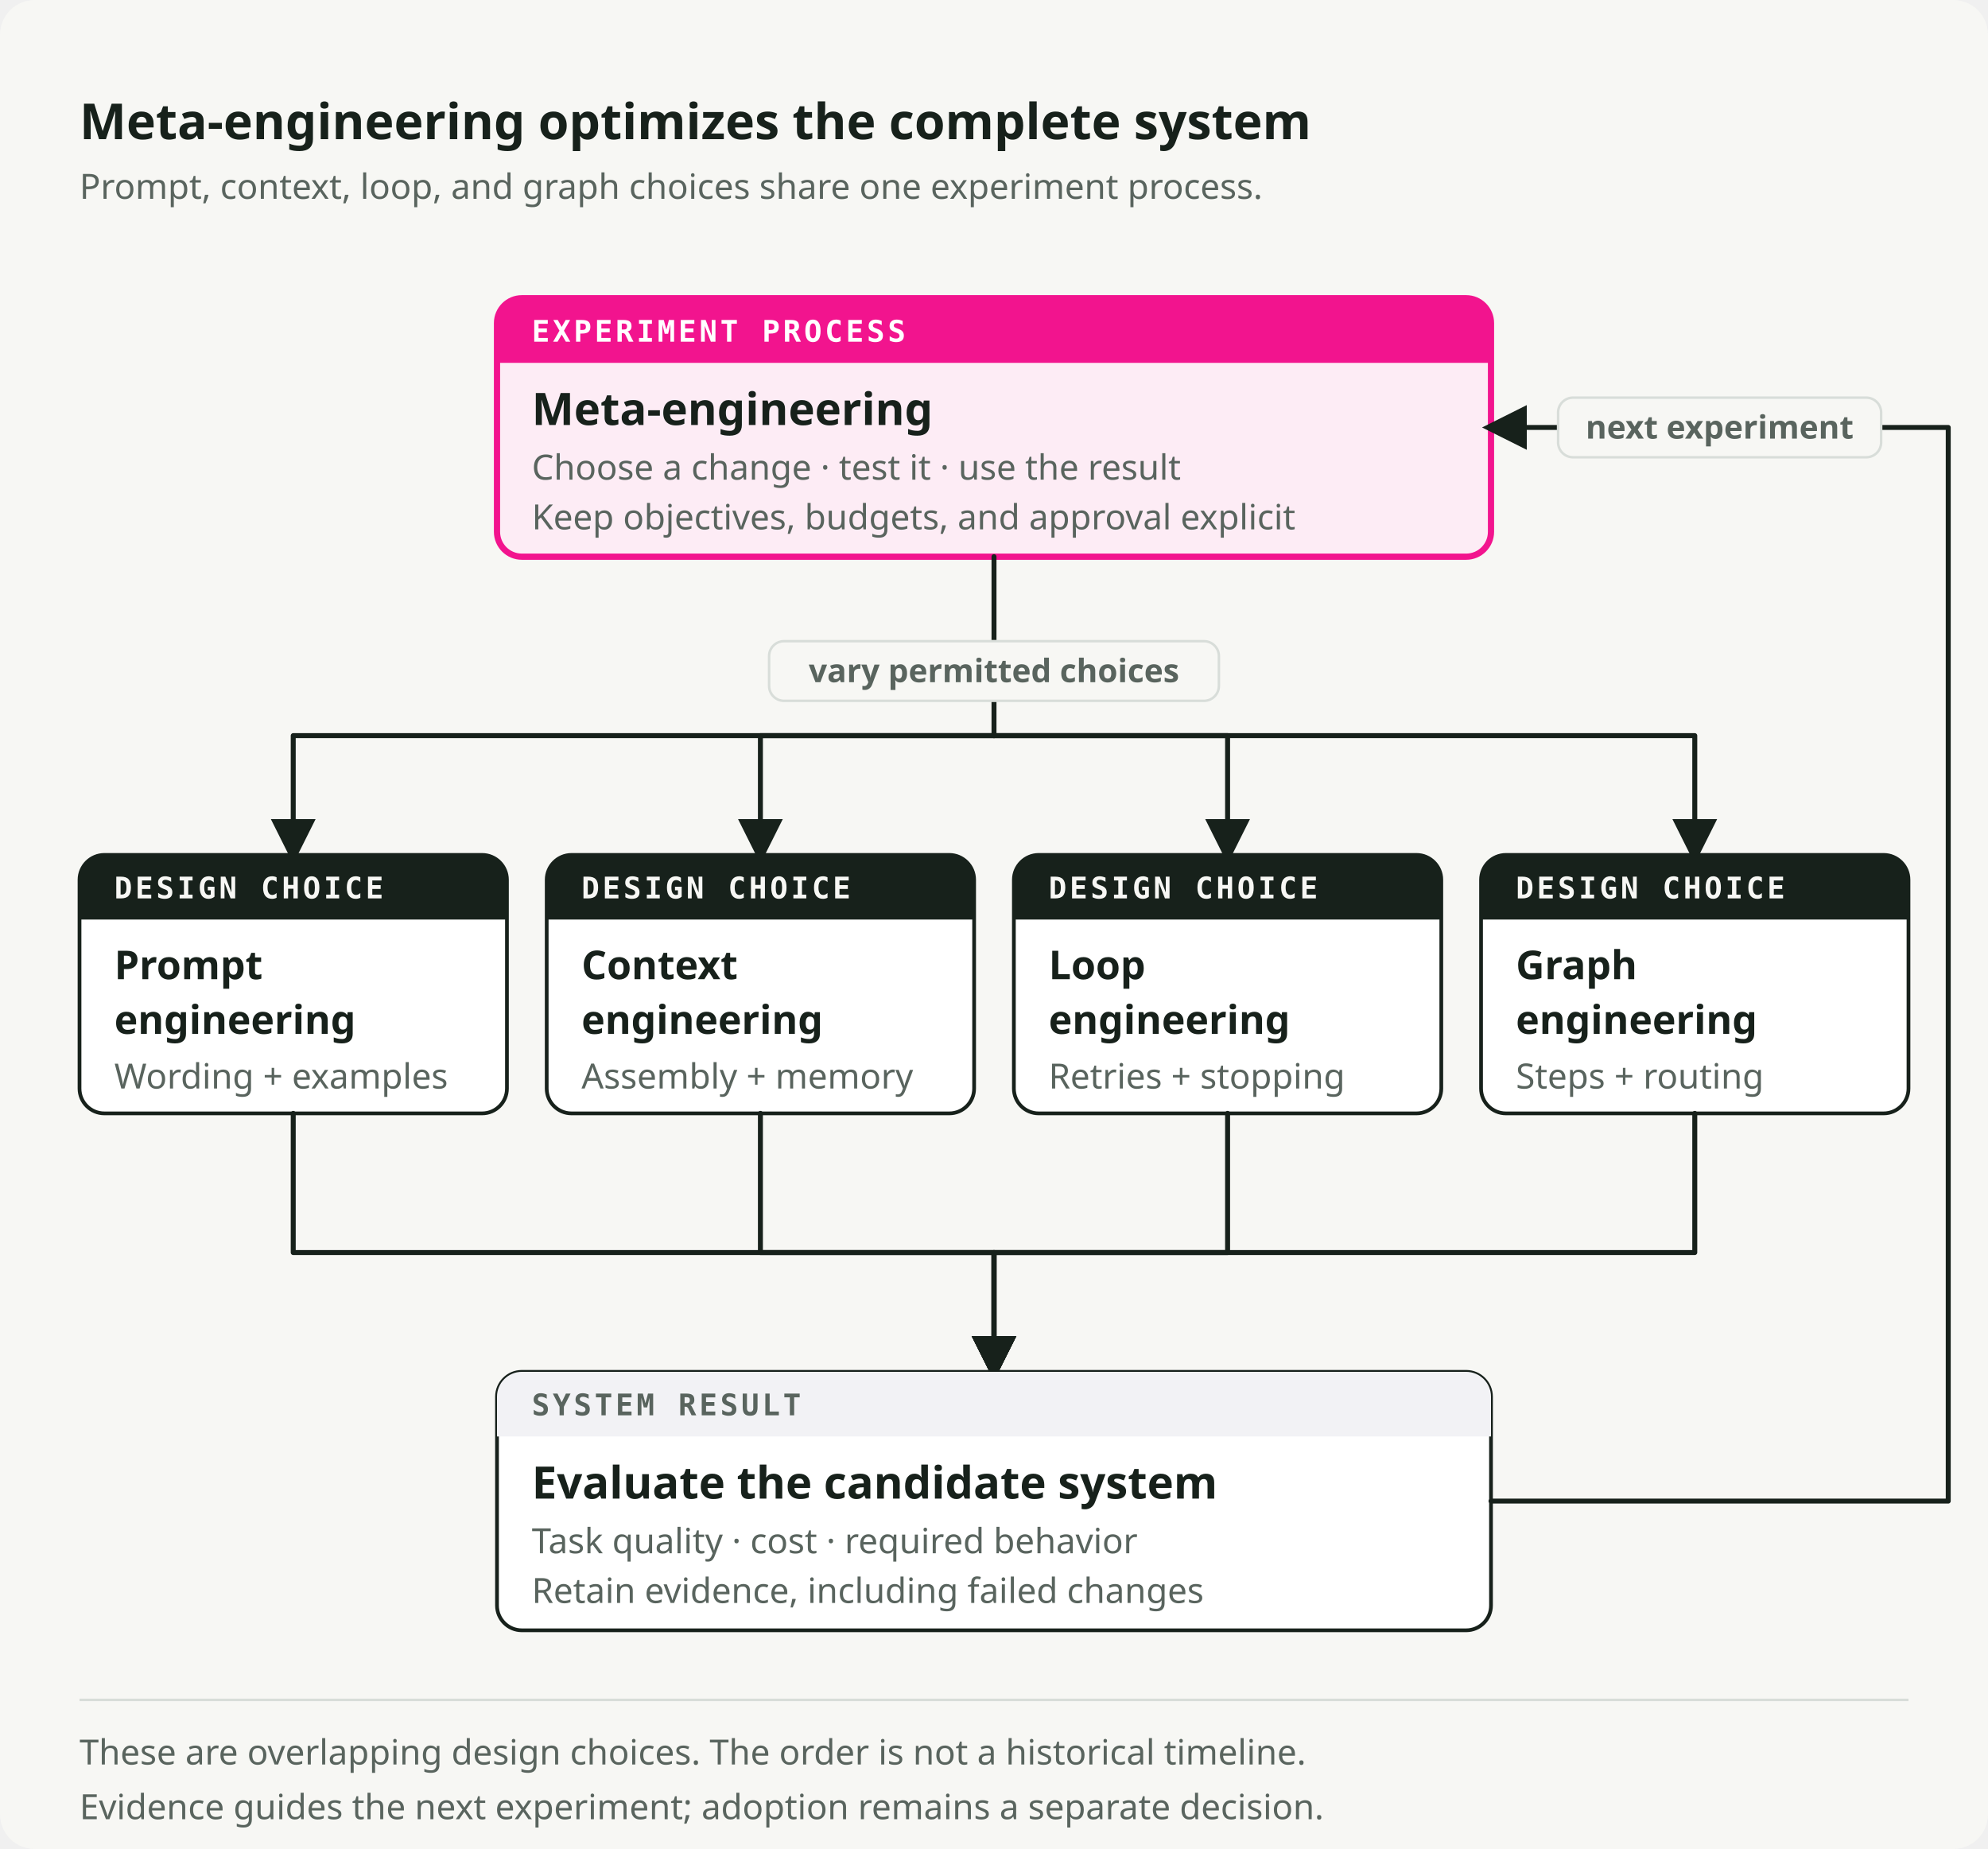
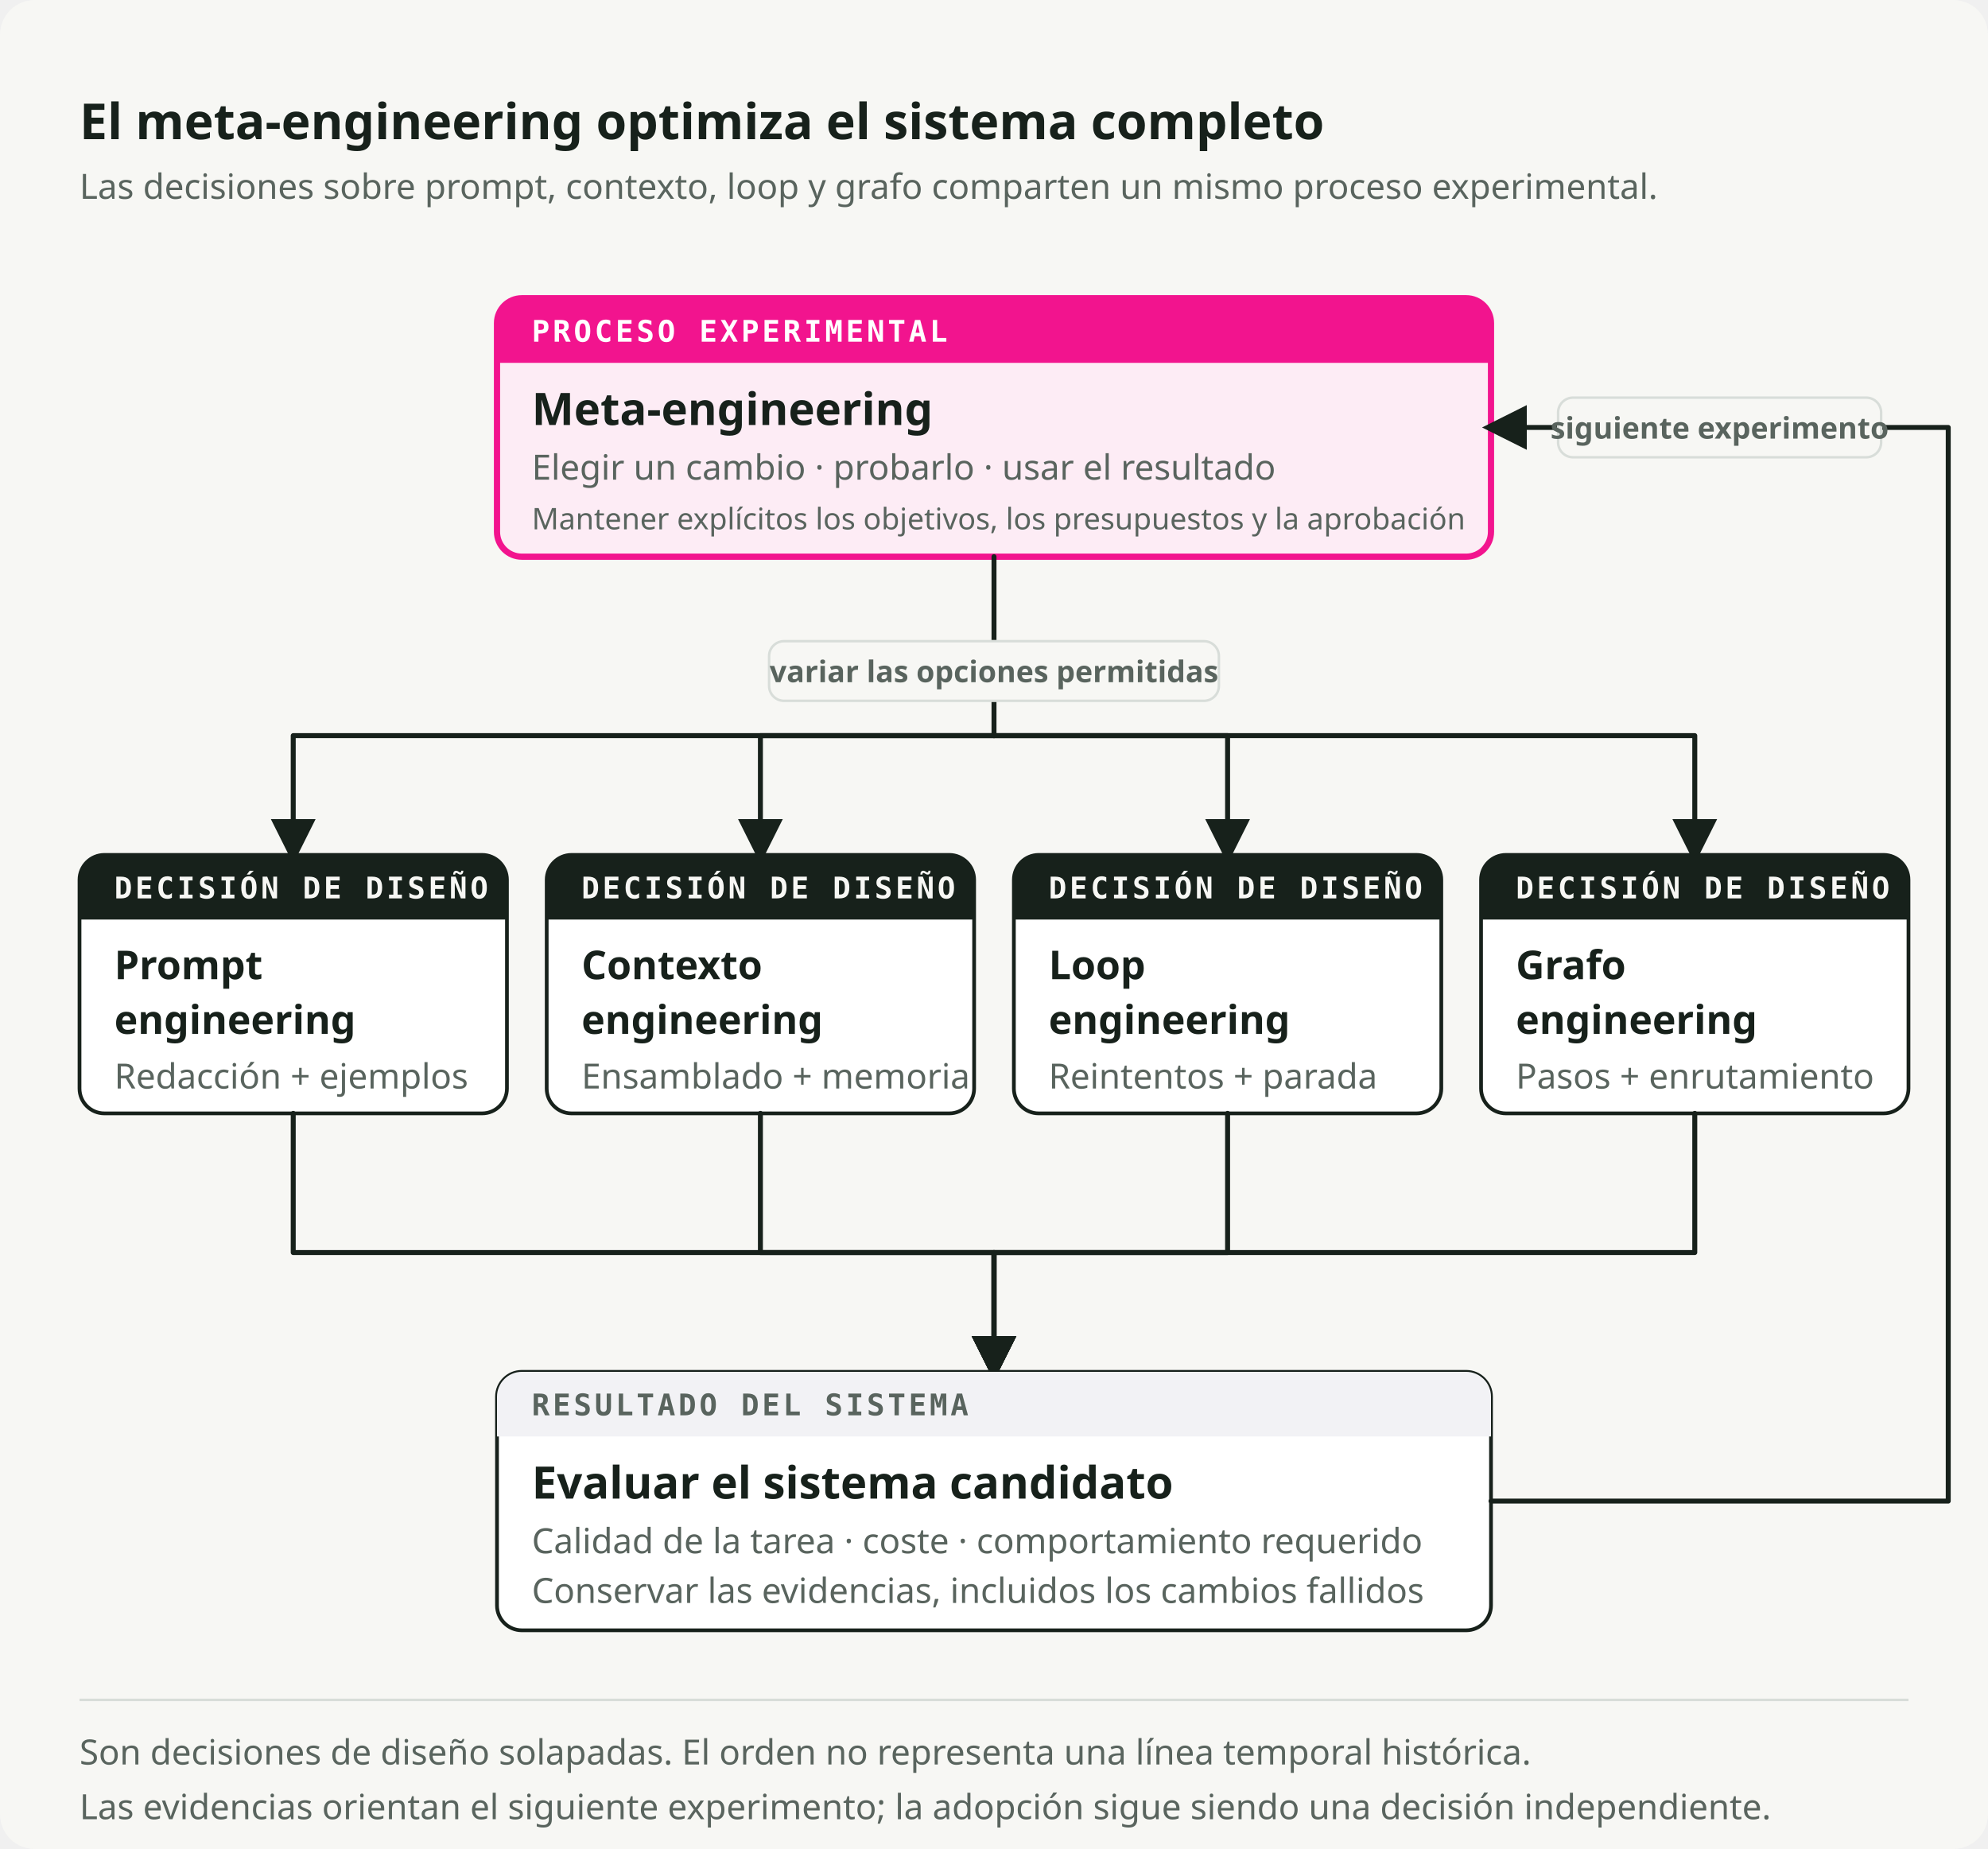
<svg xmlns="http://www.w3.org/2000/svg" viewBox="0 0 800 744" role="img" preserveAspectRatio="xMidYMid meet" data-visual-system="byte-diagram-v2" data-direction="B" data-theme="light" aria-labelledby="what-meta-engineering-optimizes-title what-meta-engineering-optimizes-desc" shape-rendering="geometricPrecision" text-rendering="geometricPrecision">
  <style data-visual-system="byte-diagram-v2">* { animation: none !important; }</style>
  <defs>
    <marker id="what-meta-engineering-optimizes-arrow-flow" viewBox="0 0 10 10" refX="8" refY="5" markerWidth="9" markerHeight="9" orient="auto-start-reverse">
      <path d="M0 0 10 5 0 10Z" fill="#17211B" />
    </marker>
    <marker id="what-meta-engineering-optimizes-arrow-fail" viewBox="0 0 10 10" refX="8" refY="5" markerWidth="9" markerHeight="9" orient="auto-start-reverse">
      <path d="M0 0 10 5 0 10Z" fill="#F2148E" />
    </marker>
  </defs>
  <rect width="800" height="744" rx="14" fill="#F7F7F4" />
-   <text x="32" y="56" font-family="Space Grotesk, IBM Plex Sans, ui-sans-serif, system-ui, sans-serif" font-size="20" font-weight="700" fill="#17211B">Meta-engineering optimizes the complete system</text>
-   <text x="32" y="80" font-family="IBM Plex Sans, ui-sans-serif, system-ui, sans-serif" font-size="14" font-weight="400" fill="#59645E">Prompt, context, loop, and graph choices share one experiment process.</text>
+   <text x="32" y="56" font-family="Space Grotesk, IBM Plex Sans, ui-sans-serif, system-ui, sans-serif" font-size="20" font-weight="700" fill="#17211B">El meta-engineering optimiza el sistema completo</text>
+   <text x="32" y="80" font-family="IBM Plex Sans, ui-sans-serif, system-ui, sans-serif" font-size="14" font-weight="400" fill="#59645E">Las decisiones sobre prompt, contexto, loop y grafo comparten un mismo proceso experimental.</text>
  <path d="M210 120h380a10 10 0 0 1 10 10v84a10 10 0 0 1 -10 10h-380a10 10 0 0 1 -10 -10v-84a10 10 0 0 1 10 -10Z" fill="#FDECF5" stroke="#F2148E" stroke-width="2.5" />
  <path d="M210 120h380a10 10 0 0 1 10 10v16a0 0 0 0 1 -0 0h-400a0 0 0 0 1 -0 -0v-16a10 10 0 0 1 10 -10Z" fill="#F2148E" />
-   <text x="214" y="137.5" font-family="IBM Plex Mono, ui-monospace, SFMono-Regular, Menlo, monospace" font-size="12" font-weight="600" fill="#FFFFFF" letter-spacing="1.2">EXPERIMENT PROCESS</text>
+   <text x="214" y="137.5" font-family="IBM Plex Mono, ui-monospace, SFMono-Regular, Menlo, monospace" font-size="12" font-weight="600" fill="#FFFFFF" letter-spacing="1.2">PROCESO EXPERIMENTAL</text>
  <text x="214" y="171" font-family="Space Grotesk, IBM Plex Sans, ui-sans-serif, system-ui, sans-serif" font-size="18" font-weight="600" fill="#17211B">Meta-engineering</text>
-   <text x="214" y="193" font-family="IBM Plex Sans, ui-sans-serif, system-ui, sans-serif" font-size="14" font-weight="400" fill="#59645E">Choose a change · test it · use the result</text>
-   <text x="214" y="213" font-family="IBM Plex Sans, ui-sans-serif, system-ui, sans-serif" font-size="14" font-weight="400" fill="#59645E">Keep objectives, budgets, and approval explicit</text>
+   <text x="214" y="193" font-family="IBM Plex Sans, ui-sans-serif, system-ui, sans-serif" font-size="14" font-weight="400" fill="#59645E">Elegir un cambio · probarlo · usar el resultado</text>
+   <text x="214" y="213" font-family="IBM Plex Sans, ui-sans-serif, system-ui, sans-serif" font-size="14" font-weight="400" fill="#59645E" style="font-size: 12px;">Mantener explícitos los objetivos, los presupuestos y la aprobación</text>
  <path d="M400 224V296H118V344" fill="none" stroke="#17211B" stroke-width="2" stroke-linecap="round" stroke-linejoin="round" marker-end="url(#what-meta-engineering-optimizes-arrow-flow)" />
  <rect x="309.5" y="258" width="181" height="24" rx="6" fill="#F7F7F4" stroke="#D8DDD9" stroke-width="1" />
-   <text x="400" y="274.5" font-family="IBM Plex Sans, ui-sans-serif, system-ui, sans-serif" font-size="13" font-weight="600" fill="#59645E" text-anchor="middle">vary permitted choices</text>
+   <text x="400" y="274.5" font-family="IBM Plex Sans, ui-sans-serif, system-ui, sans-serif" font-size="13" font-weight="600" fill="#59645E" text-anchor="middle" style="font-size: 12px;">variar las opciones permitidas</text>
  <path d="M400 296H306V344" fill="none" stroke="#17211B" stroke-width="2" stroke-linecap="round" stroke-linejoin="round" marker-end="url(#what-meta-engineering-optimizes-arrow-flow)" />
  <path d="M400 296H494V344" fill="none" stroke="#17211B" stroke-width="2" stroke-linecap="round" stroke-linejoin="round" marker-end="url(#what-meta-engineering-optimizes-arrow-flow)" />
  <path d="M400 296H682V344" fill="none" stroke="#17211B" stroke-width="2" stroke-linecap="round" stroke-linejoin="round" marker-end="url(#what-meta-engineering-optimizes-arrow-flow)" />
  <path d="M42 344h152a10 10 0 0 1 10 10v84a10 10 0 0 1 -10 10h-152a10 10 0 0 1 -10 -10v-84a10 10 0 0 1 10 -10Z" fill="#FFFFFF" stroke="#17211B" stroke-width="1.5" />
  <path d="M42 344h152a10 10 0 0 1 10 10v16a0 0 0 0 1 -0 0h-172a0 0 0 0 1 -0 -0v-16a10 10 0 0 1 10 -10Z" fill="#17211B" />
-   <text x="46" y="361.5" font-family="IBM Plex Mono, ui-monospace, SFMono-Regular, Menlo, monospace" font-size="12" font-weight="600" fill="#F7F7F4" letter-spacing="1.2">DESIGN CHOICE</text>
+   <text x="46" y="361.5" font-family="IBM Plex Mono, ui-monospace, SFMono-Regular, Menlo, monospace" font-size="12" font-weight="600" fill="#F7F7F4" letter-spacing="1.2">DECISIÓN DE DISEÑO</text>
  <text x="46" y="394" font-family="Space Grotesk, IBM Plex Sans, ui-sans-serif, system-ui, sans-serif" font-size="16" font-weight="600" fill="#17211B">Prompt</text>
  <text x="46" y="416" font-family="Space Grotesk, IBM Plex Sans, ui-sans-serif, system-ui, sans-serif" font-size="16" font-weight="600" fill="#17211B">engineering</text>
-   <text x="46" y="438" font-family="IBM Plex Sans, ui-sans-serif, system-ui, sans-serif" font-size="14" font-weight="400" fill="#59645E">Wording + examples</text>
+   <text x="46" y="438" font-family="IBM Plex Sans, ui-sans-serif, system-ui, sans-serif" font-size="14" font-weight="400" fill="#59645E">Redacción + ejemplos</text>
  <path d="M230 344h152a10 10 0 0 1 10 10v84a10 10 0 0 1 -10 10h-152a10 10 0 0 1 -10 -10v-84a10 10 0 0 1 10 -10Z" fill="#FFFFFF" stroke="#17211B" stroke-width="1.5" />
  <path d="M230 344h152a10 10 0 0 1 10 10v16a0 0 0 0 1 -0 0h-172a0 0 0 0 1 -0 -0v-16a10 10 0 0 1 10 -10Z" fill="#17211B" />
-   <text x="234" y="361.5" font-family="IBM Plex Mono, ui-monospace, SFMono-Regular, Menlo, monospace" font-size="12" font-weight="600" fill="#F7F7F4" letter-spacing="1.2">DESIGN CHOICE</text>
-   <text x="234" y="394" font-family="Space Grotesk, IBM Plex Sans, ui-sans-serif, system-ui, sans-serif" font-size="16" font-weight="600" fill="#17211B">Context</text>
+   <text x="234" y="361.5" font-family="IBM Plex Mono, ui-monospace, SFMono-Regular, Menlo, monospace" font-size="12" font-weight="600" fill="#F7F7F4" letter-spacing="1.2">DECISIÓN DE DISEÑO</text>
+   <text x="234" y="394" font-family="Space Grotesk, IBM Plex Sans, ui-sans-serif, system-ui, sans-serif" font-size="16" font-weight="600" fill="#17211B">Contexto</text>
  <text x="234" y="416" font-family="Space Grotesk, IBM Plex Sans, ui-sans-serif, system-ui, sans-serif" font-size="16" font-weight="600" fill="#17211B">engineering</text>
-   <text x="234" y="438" font-family="IBM Plex Sans, ui-sans-serif, system-ui, sans-serif" font-size="14" font-weight="400" fill="#59645E">Assembly + memory</text>
+   <text x="234" y="438" font-family="IBM Plex Sans, ui-sans-serif, system-ui, sans-serif" font-size="14" font-weight="400" fill="#59645E">Ensamblado + memoria</text>
  <path d="M418 344h152a10 10 0 0 1 10 10v84a10 10 0 0 1 -10 10h-152a10 10 0 0 1 -10 -10v-84a10 10 0 0 1 10 -10Z" fill="#FFFFFF" stroke="#17211B" stroke-width="1.5" />
  <path d="M418 344h152a10 10 0 0 1 10 10v16a0 0 0 0 1 -0 0h-172a0 0 0 0 1 -0 -0v-16a10 10 0 0 1 10 -10Z" fill="#17211B" />
-   <text x="422" y="361.5" font-family="IBM Plex Mono, ui-monospace, SFMono-Regular, Menlo, monospace" font-size="12" font-weight="600" fill="#F7F7F4" letter-spacing="1.2">DESIGN CHOICE</text>
+   <text x="422" y="361.5" font-family="IBM Plex Mono, ui-monospace, SFMono-Regular, Menlo, monospace" font-size="12" font-weight="600" fill="#F7F7F4" letter-spacing="1.2">DECISIÓN DE DISEÑO</text>
  <text x="422" y="394" font-family="Space Grotesk, IBM Plex Sans, ui-sans-serif, system-ui, sans-serif" font-size="16" font-weight="600" fill="#17211B">Loop</text>
  <text x="422" y="416" font-family="Space Grotesk, IBM Plex Sans, ui-sans-serif, system-ui, sans-serif" font-size="16" font-weight="600" fill="#17211B">engineering</text>
-   <text x="422" y="438" font-family="IBM Plex Sans, ui-sans-serif, system-ui, sans-serif" font-size="14" font-weight="400" fill="#59645E">Retries + stopping</text>
+   <text x="422" y="438" font-family="IBM Plex Sans, ui-sans-serif, system-ui, sans-serif" font-size="14" font-weight="400" fill="#59645E">Reintentos + parada</text>
  <path d="M606 344h152a10 10 0 0 1 10 10v84a10 10 0 0 1 -10 10h-152a10 10 0 0 1 -10 -10v-84a10 10 0 0 1 10 -10Z" fill="#FFFFFF" stroke="#17211B" stroke-width="1.5" />
  <path d="M606 344h152a10 10 0 0 1 10 10v16a0 0 0 0 1 -0 0h-172a0 0 0 0 1 -0 -0v-16a10 10 0 0 1 10 -10Z" fill="#17211B" />
-   <text x="610" y="361.5" font-family="IBM Plex Mono, ui-monospace, SFMono-Regular, Menlo, monospace" font-size="12" font-weight="600" fill="#F7F7F4" letter-spacing="1.2">DESIGN CHOICE</text>
-   <text x="610" y="394" font-family="Space Grotesk, IBM Plex Sans, ui-sans-serif, system-ui, sans-serif" font-size="16" font-weight="600" fill="#17211B">Graph</text>
+   <text x="610" y="361.5" font-family="IBM Plex Mono, ui-monospace, SFMono-Regular, Menlo, monospace" font-size="12" font-weight="600" fill="#F7F7F4" letter-spacing="1.2">DECISIÓN DE DISEÑO</text>
+   <text x="610" y="394" font-family="Space Grotesk, IBM Plex Sans, ui-sans-serif, system-ui, sans-serif" font-size="16" font-weight="600" fill="#17211B">Grafo</text>
  <text x="610" y="416" font-family="Space Grotesk, IBM Plex Sans, ui-sans-serif, system-ui, sans-serif" font-size="16" font-weight="600" fill="#17211B">engineering</text>
-   <text x="610" y="438" font-family="IBM Plex Sans, ui-sans-serif, system-ui, sans-serif" font-size="14" font-weight="400" fill="#59645E">Steps + routing</text>
+   <text x="610" y="438" font-family="IBM Plex Sans, ui-sans-serif, system-ui, sans-serif" font-size="14" font-weight="400" fill="#59645E">Pasos + enrutamiento</text>
  <path d="M118 448V504H400V552" fill="none" stroke="#17211B" stroke-width="2" stroke-linecap="round" stroke-linejoin="round" marker-end="url(#what-meta-engineering-optimizes-arrow-flow)" />
  <path d="M306 448V504H400V552" fill="none" stroke="#17211B" stroke-width="2" stroke-linecap="round" stroke-linejoin="round" marker-end="url(#what-meta-engineering-optimizes-arrow-flow)" />
  <path d="M494 448V504H400V552" fill="none" stroke="#17211B" stroke-width="2" stroke-linecap="round" stroke-linejoin="round" marker-end="url(#what-meta-engineering-optimizes-arrow-flow)" />
  <path d="M682 448V504H400V552" fill="none" stroke="#17211B" stroke-width="2" stroke-linecap="round" stroke-linejoin="round" marker-end="url(#what-meta-engineering-optimizes-arrow-flow)" />
  <path d="M210 552h380a10 10 0 0 1 10 10v84a10 10 0 0 1 -10 10h-380a10 10 0 0 1 -10 -10v-84a10 10 0 0 1 10 -10Z" fill="#FFFFFF" stroke="#17211B" stroke-width="1.5" />
  <path d="M210 552h380a10 10 0 0 1 10 10v16a0 0 0 0 1 -0 0h-400a0 0 0 0 1 -0 -0v-16a10 10 0 0 1 10 -10Z" fill="#F2F2F5" />
-   <text x="214" y="569.5" font-family="IBM Plex Mono, ui-monospace, SFMono-Regular, Menlo, monospace" font-size="12" font-weight="600" fill="#59645E" letter-spacing="1.2">SYSTEM RESULT</text>
-   <text x="214" y="603" font-family="Space Grotesk, IBM Plex Sans, ui-sans-serif, system-ui, sans-serif" font-size="18" font-weight="600" fill="#17211B">Evaluate the candidate system</text>
-   <text x="214" y="625" font-family="IBM Plex Sans, ui-sans-serif, system-ui, sans-serif" font-size="14" font-weight="400" fill="#59645E">Task quality · cost · required behavior</text>
-   <text x="214" y="645" font-family="IBM Plex Sans, ui-sans-serif, system-ui, sans-serif" font-size="14" font-weight="400" fill="#59645E">Retain evidence, including failed changes</text>
+   <text x="214" y="569.5" font-family="IBM Plex Mono, ui-monospace, SFMono-Regular, Menlo, monospace" font-size="12" font-weight="600" fill="#59645E" letter-spacing="1.2">RESULTADO DEL SISTEMA</text>
+   <text x="214" y="603" font-family="Space Grotesk, IBM Plex Sans, ui-sans-serif, system-ui, sans-serif" font-size="18" font-weight="600" fill="#17211B">Evaluar el sistema candidato</text>
+   <text x="214" y="625" font-family="IBM Plex Sans, ui-sans-serif, system-ui, sans-serif" font-size="14" font-weight="400" fill="#59645E">Calidad de la tarea · coste · comportamiento requerido</text>
+   <text x="214" y="645" font-family="IBM Plex Sans, ui-sans-serif, system-ui, sans-serif" font-size="14" font-weight="400" fill="#59645E">Conservar las evidencias, incluidos los cambios fallidos</text>
  <path d="M600 604H784V172H600" fill="none" stroke="#17211B" stroke-width="2" stroke-linecap="round" stroke-linejoin="round" marker-end="url(#what-meta-engineering-optimizes-arrow-flow)" />
  <rect x="627" y="160" width="130" height="24" rx="6" fill="#F7F7F4" stroke="#D8DDD9" stroke-width="1" />
-   <text x="692" y="176.5" font-family="IBM Plex Sans, ui-sans-serif, system-ui, sans-serif" font-size="13" font-weight="600" fill="#59645E" text-anchor="middle">next experiment</text>
+   <text x="692" y="176.5" font-family="IBM Plex Sans, ui-sans-serif, system-ui, sans-serif" font-size="13" font-weight="600" fill="#59645E" text-anchor="middle" style="font-size: 12px;">siguiente experimento</text>
  <path d="M32 684h736" stroke="#D8DDD9" stroke-width="1" />
-   <text x="32" y="710" font-family="IBM Plex Sans, ui-sans-serif, system-ui, sans-serif" font-size="14" font-weight="400" fill="#59645E">These are overlapping design choices. The order is not a historical timeline.</text>
-   <text x="32" y="732" font-family="IBM Plex Sans, ui-sans-serif, system-ui, sans-serif" font-size="14" font-weight="400" fill="#59645E">Evidence guides the next experiment; adoption remains a separate decision.</text>
+   <text x="32" y="710" font-family="IBM Plex Sans, ui-sans-serif, system-ui, sans-serif" font-size="14" font-weight="400" fill="#59645E">Son decisiones de diseño solapadas. El orden no representa una línea temporal histórica.</text>
+   <text x="32" y="732" font-family="IBM Plex Sans, ui-sans-serif, system-ui, sans-serif" font-size="14" font-weight="400" fill="#59645E">Las evidencias orientan el siguiente experimento; la adopción sigue siendo una decisión independiente.</text>
</svg>
